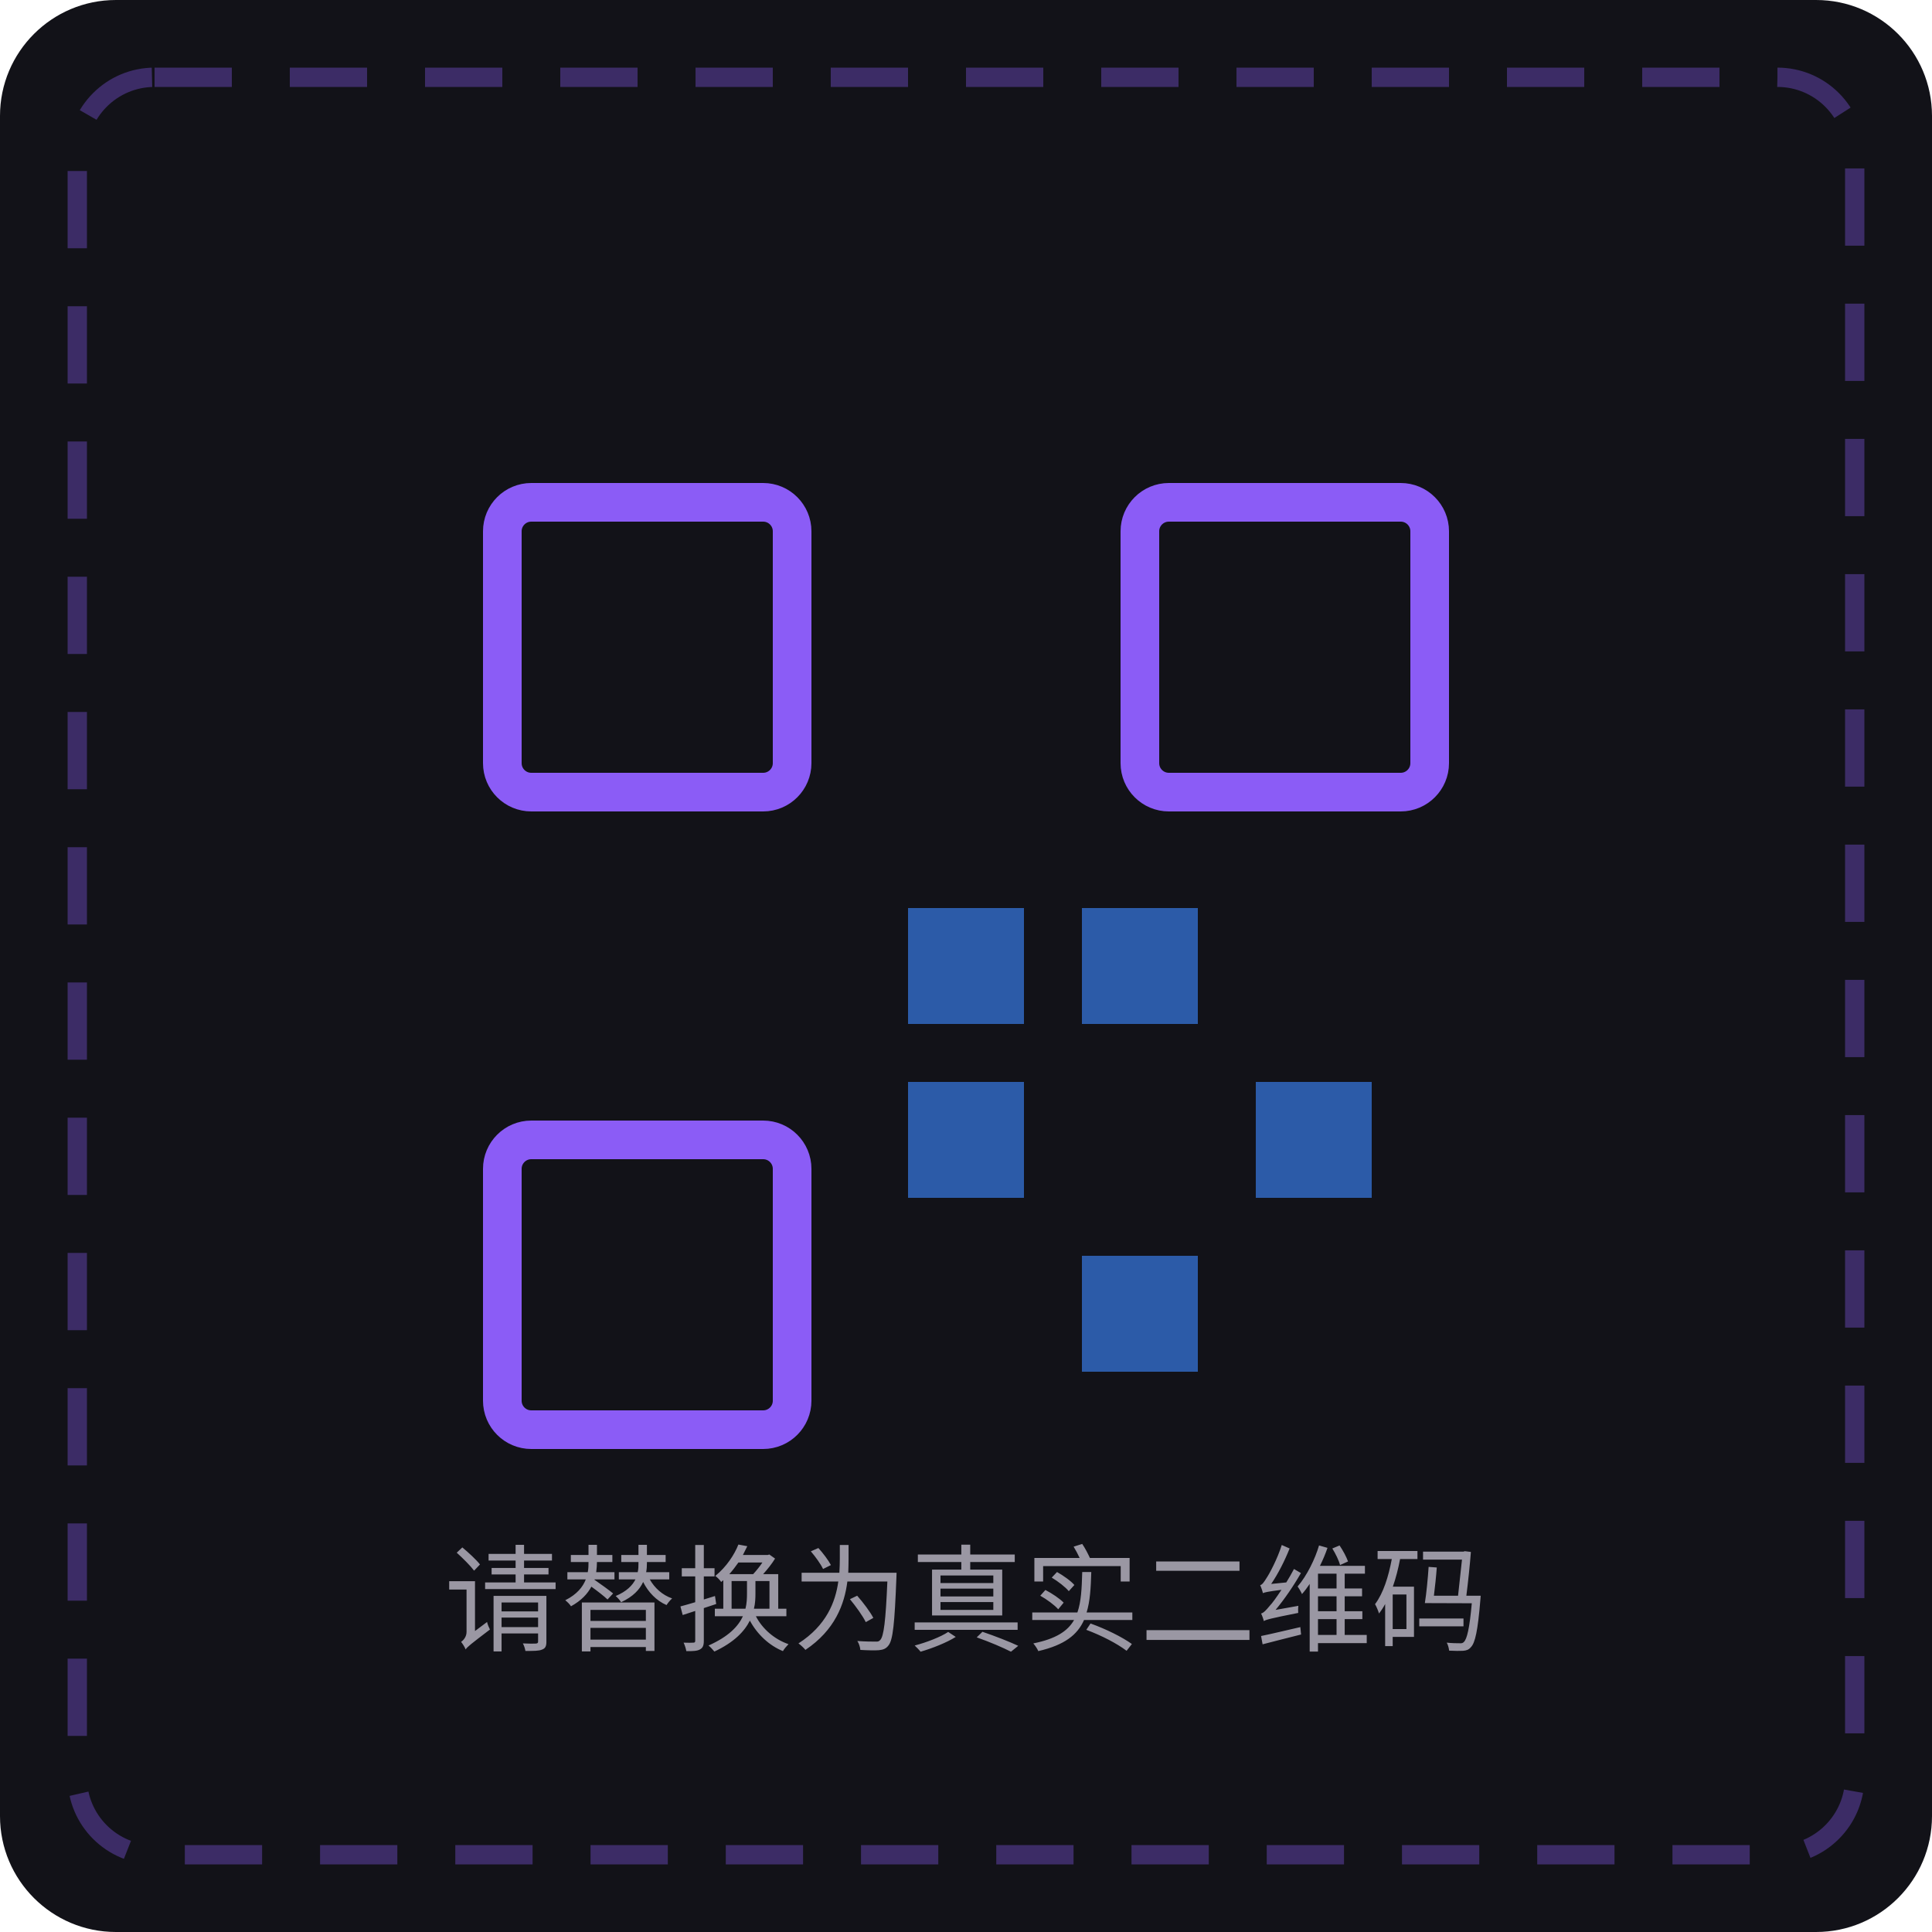
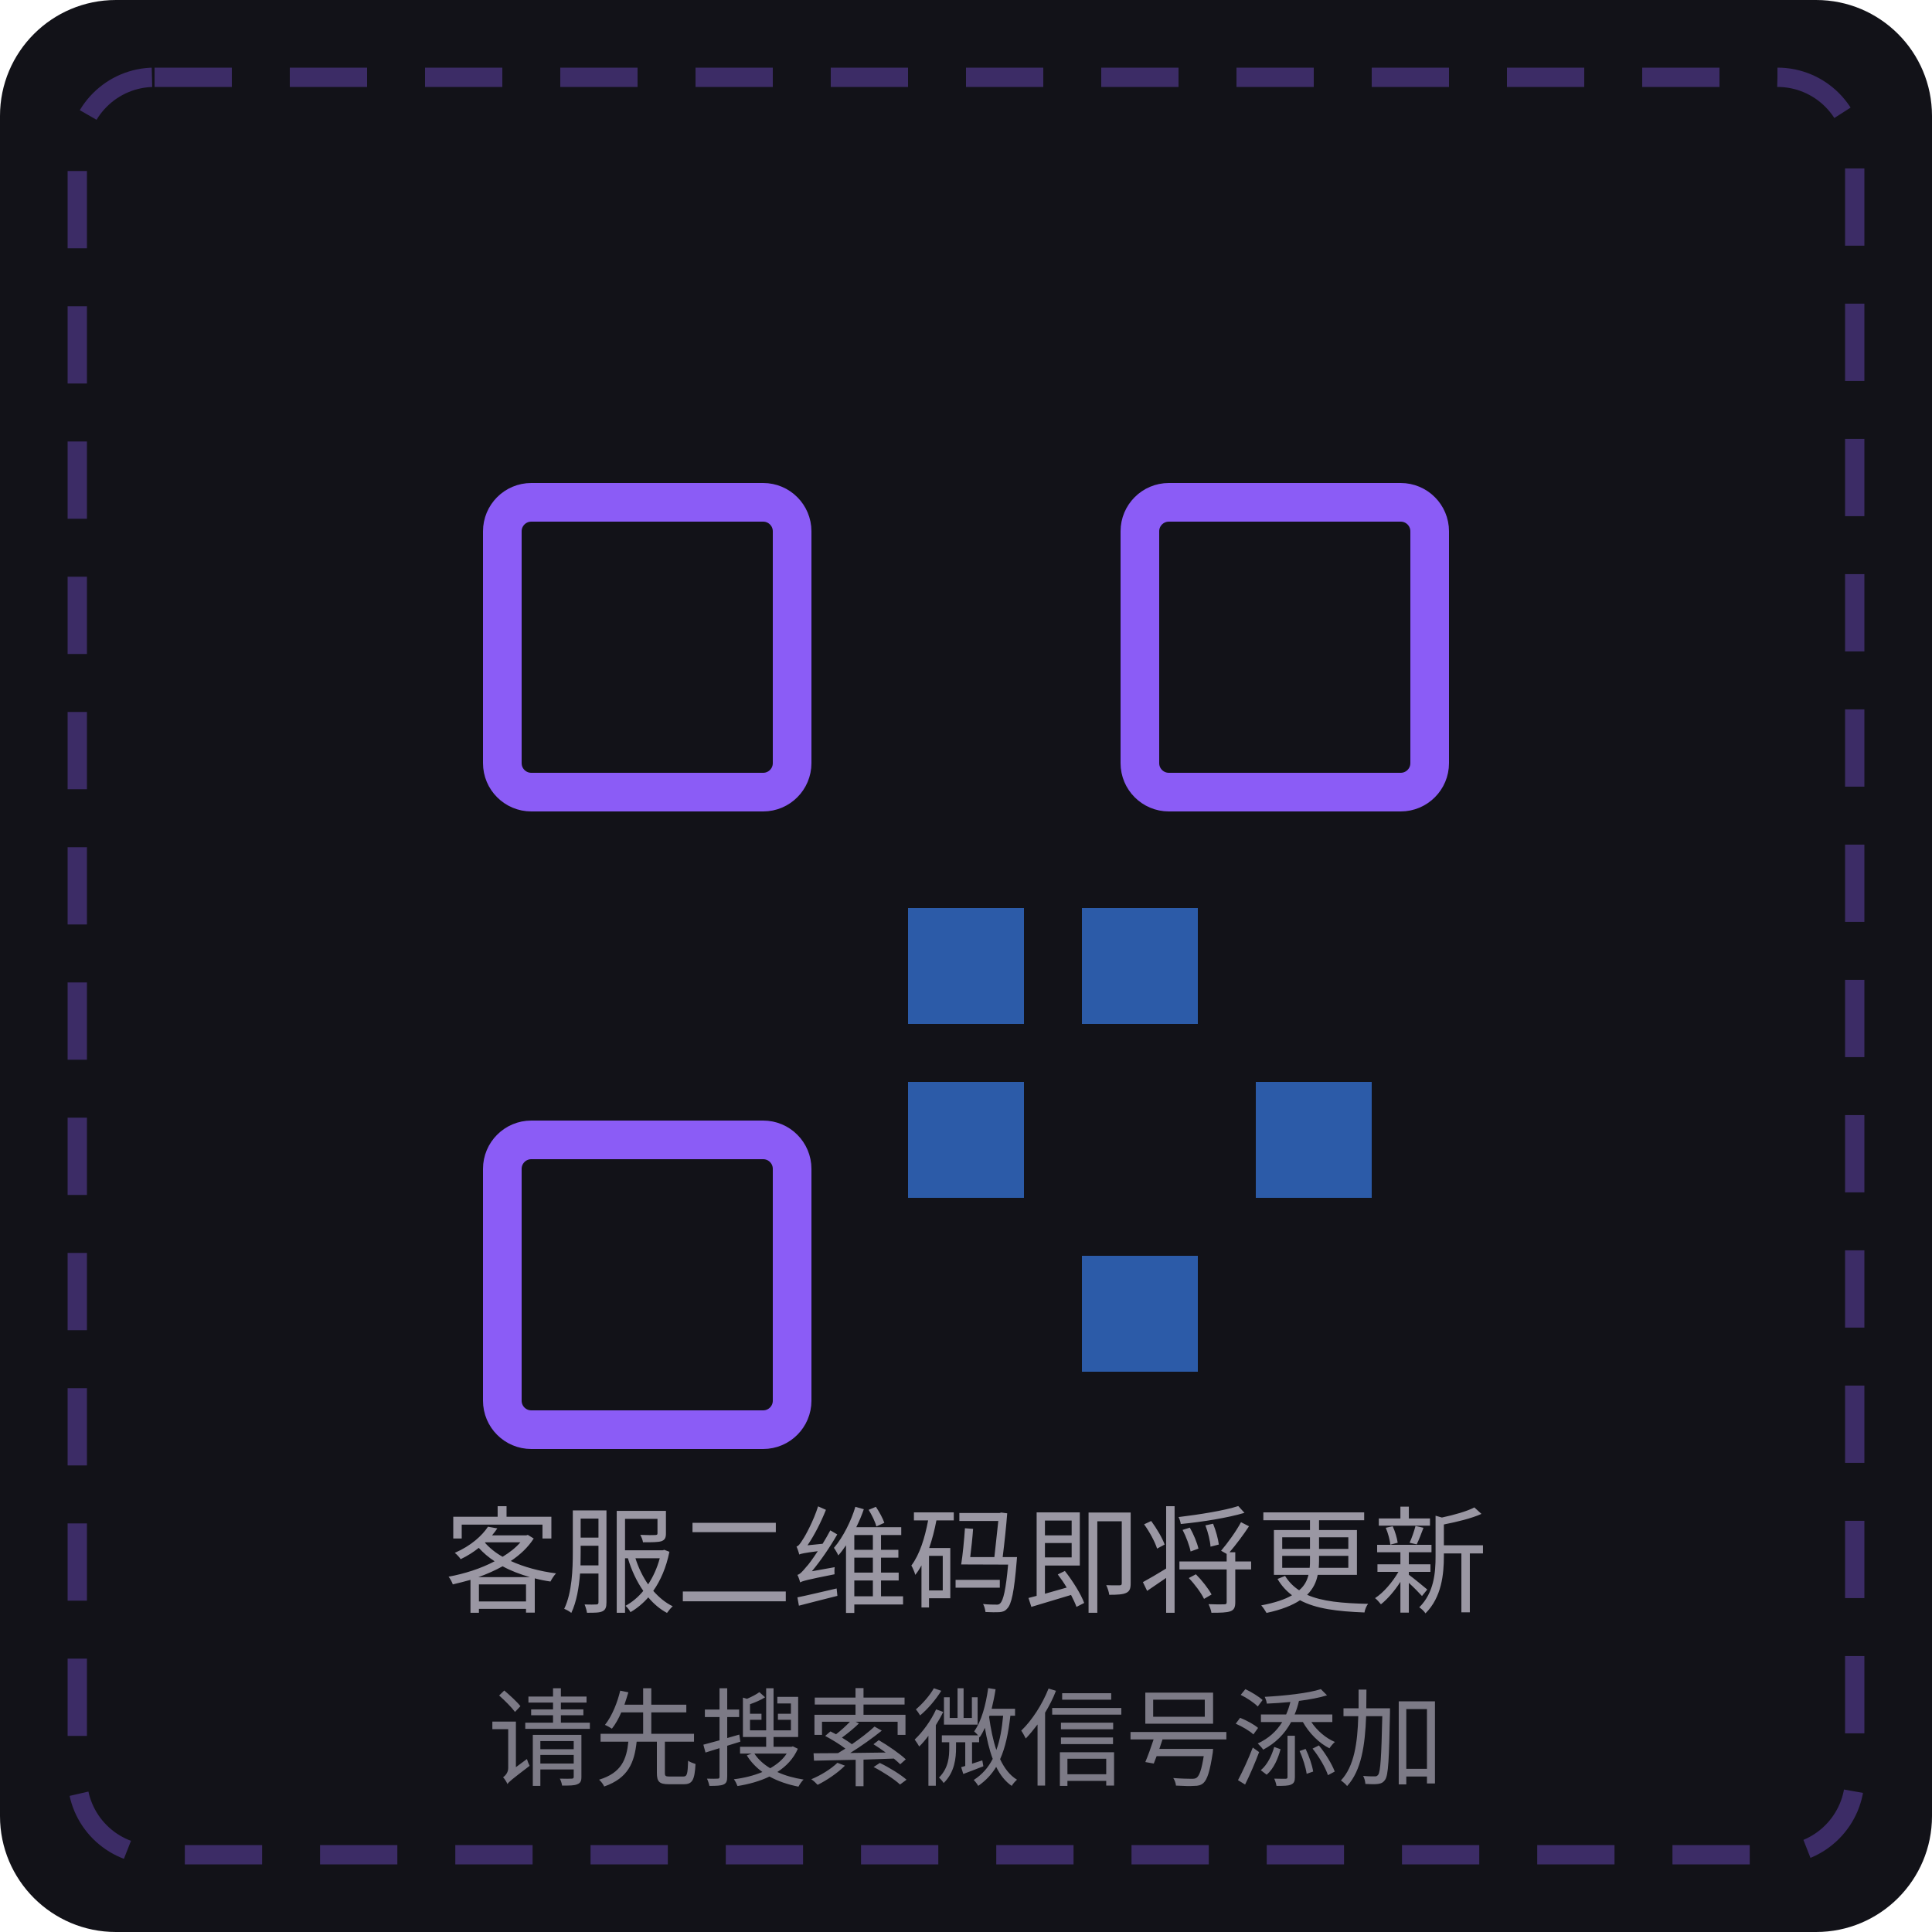
<svg xmlns="http://www.w3.org/2000/svg" width="200" height="200" viewBox="0 0 200 200">
  <rect width="200" height="200" rx="12" fill="#121218" />
  <rect x="8" y="8" width="184" height="184" rx="8" fill="none" stroke="#8b5cf6" stroke-opacity="0.35" stroke-width="2" stroke-dasharray="8 6" />
  <g fill="none" stroke="#8b5cf6" stroke-width="4">
    <rect x="52" y="52" width="30" height="30" rx="3" />
    <rect x="118" y="52" width="30" height="30" rx="3" />
    <rect x="52" y="118" width="30" height="30" rx="3" />
  </g>
  <g fill="#3b82f6" opacity="0.65">
    <rect x="94" y="94" width="12" height="12" />
    <rect x="112" y="94" width="12" height="12" />
    <rect x="94" y="112" width="12" height="12" />
    <rect x="130" y="112" width="12" height="12" />
    <rect x="112" y="130" width="12" height="12" />
  </g>
-   <text x="100" y="170" fill="#9a97a3" font-family="sans-serif" font-size="12" text-anchor="middle">请替换为真实二维码</text>
+   <text x="100" y="166" fill="#9a97a3" font-family="sans-serif" font-size="12" text-anchor="middle">客服二维码即将更新</text>
+   <text x="100" y="184" fill="#7c7a86" font-family="sans-serif" font-size="11" text-anchor="middle">请先搜索微信号添加</text>
</svg>
